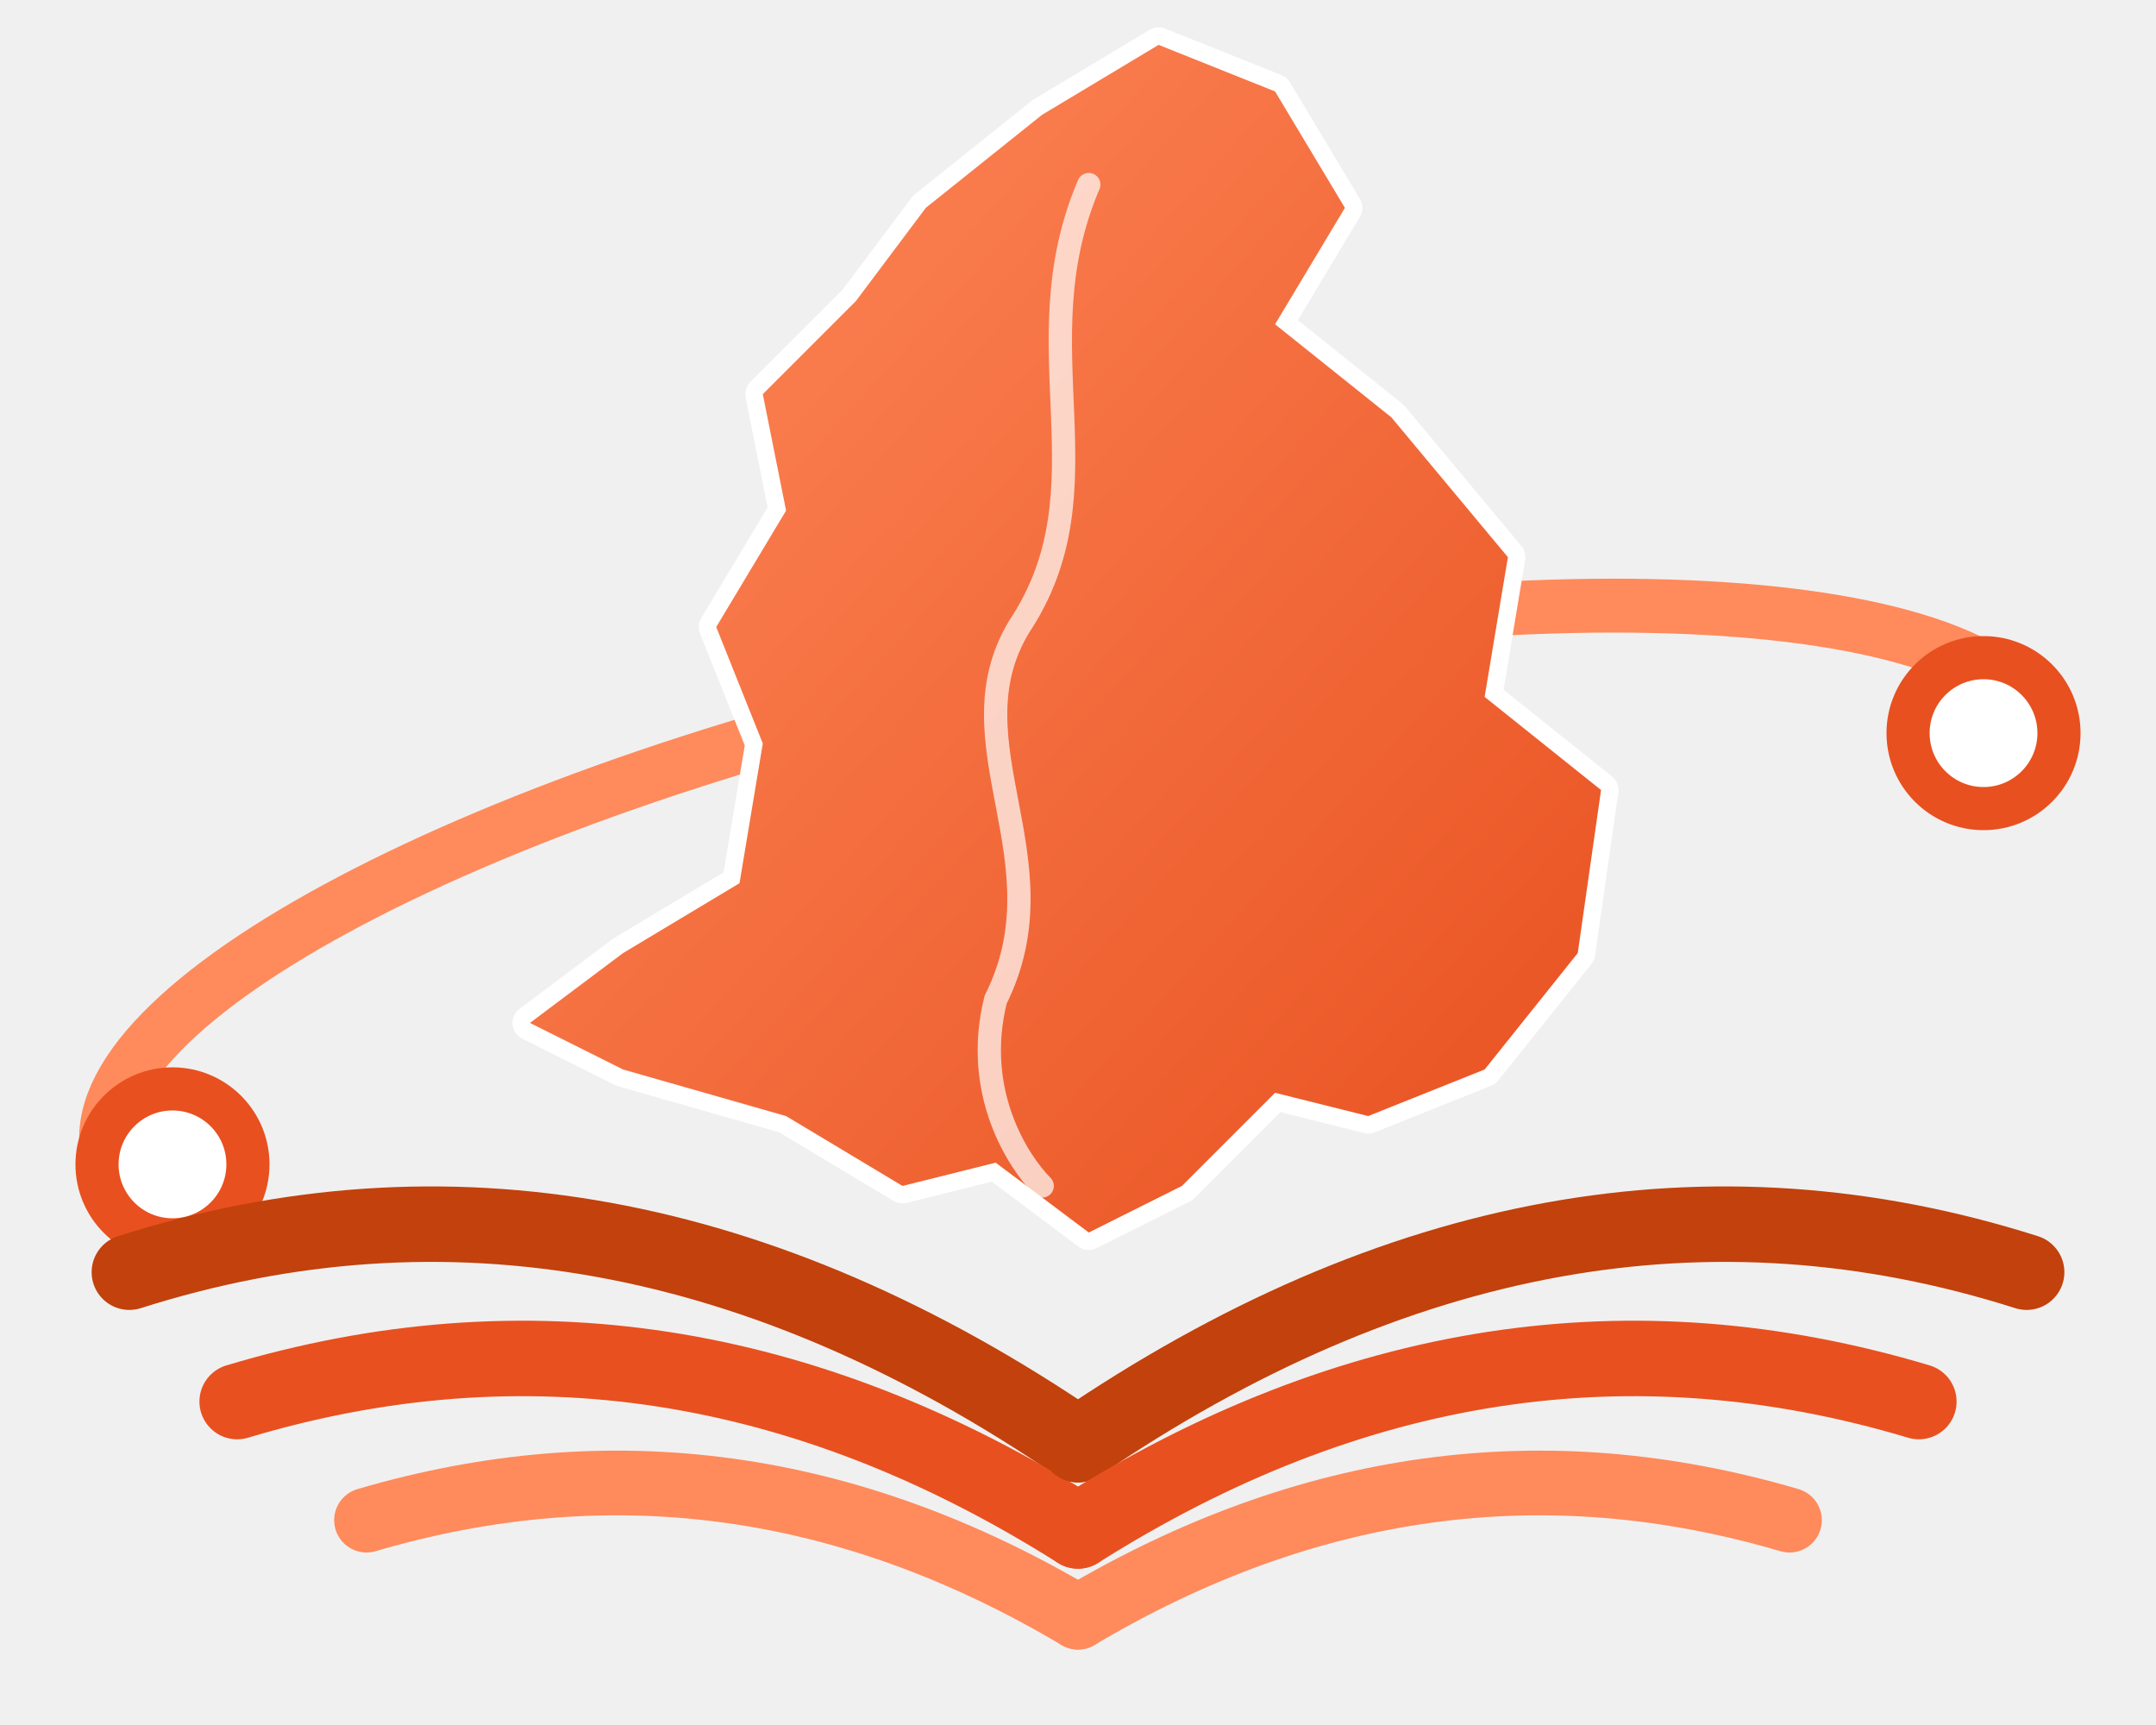
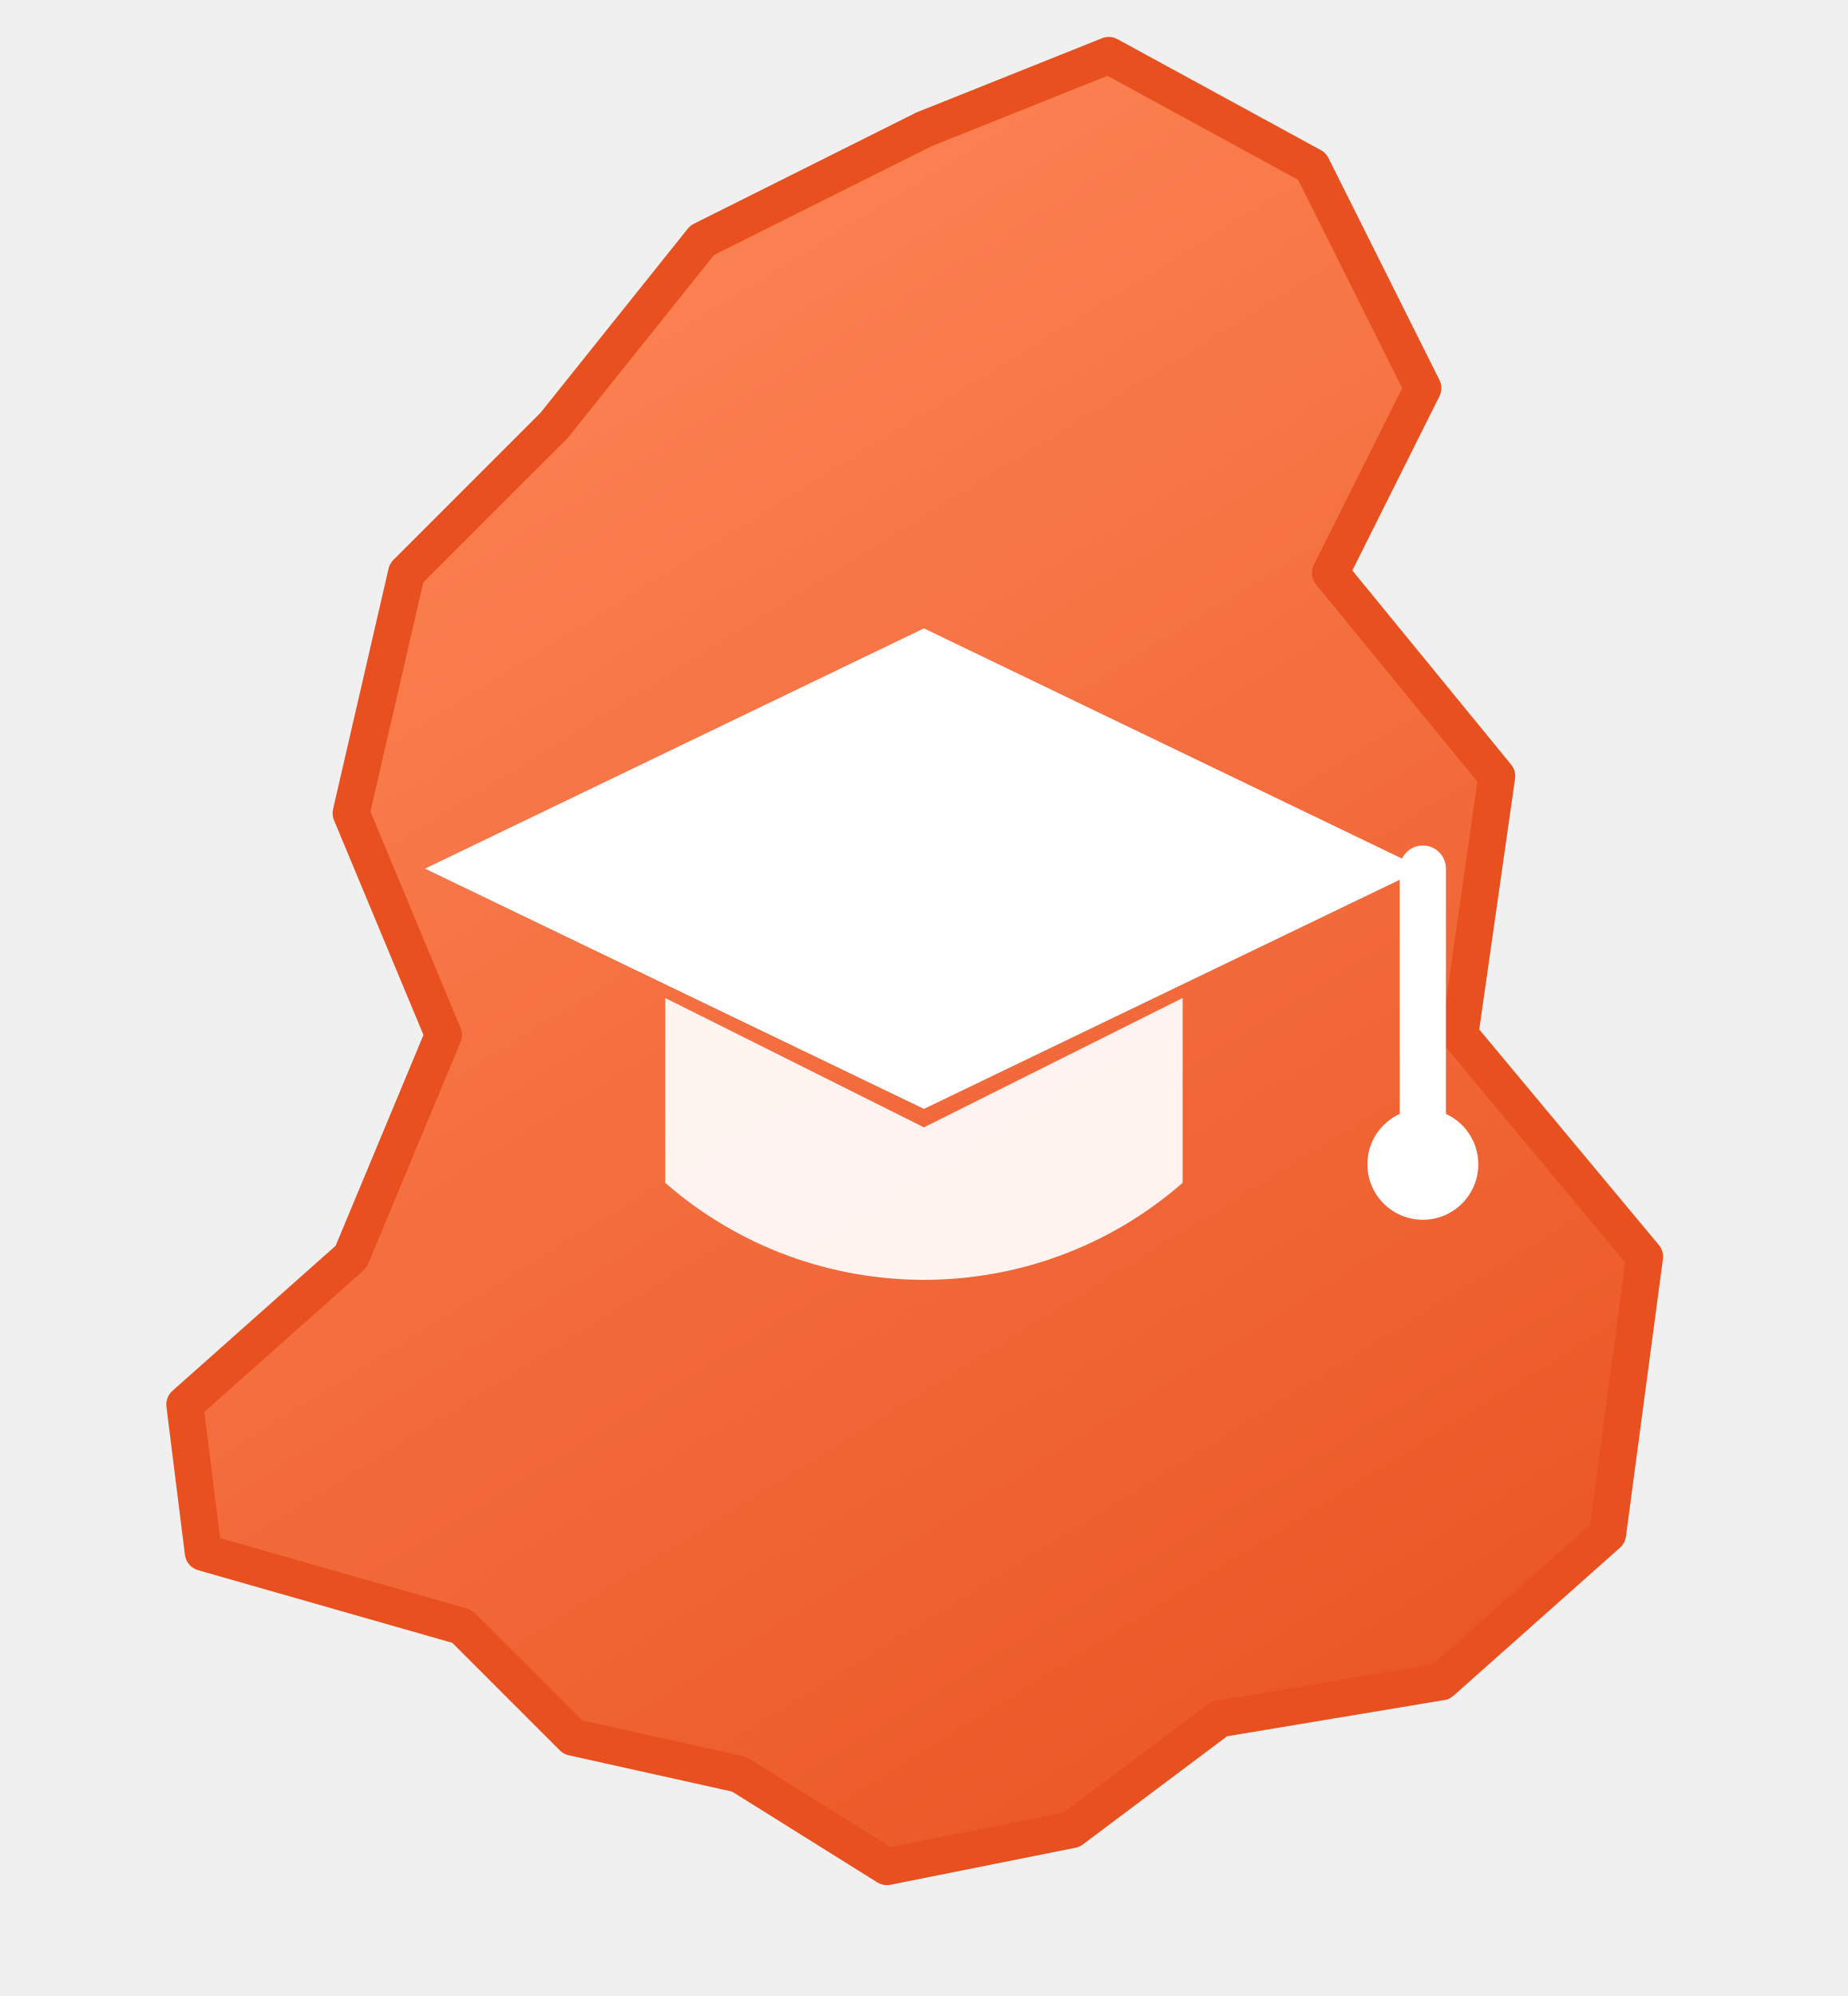
- <svg xmlns="http://www.w3.org/2000/svg" viewBox="0 0 200 160">
+ <svg xmlns="http://www.w3.org/2000/svg" viewBox="0 0 100 108">
  <defs>
-     <linearGradient id="m" x1="0" y1="0" x2="1" y2="1">
+     <linearGradient id="g" x1="20" y1="0" x2="85" y2="105" gradientUnits="userSpaceOnUse">
      <stop stop-color="#FF8A5C" />
      <stop offset="1" stop-color="#E8501F" />
    </linearGradient>
  </defs>
-   <g transform="rotate(-12 100 88)" fill="none" stroke-linecap="round">
-     <path d="M8 88a92 26 0 0 1 184 0" stroke="#FF8A5C" stroke-width="5" />
-   </g>
-   <g fill="#fff" stroke="#E8501F" stroke-width="4">
-     <circle cx="16" cy="108" r="7" />
-     <circle cx="184" cy="68" r="7" />
-   </g>
-   <g fill="none" stroke-linecap="round">
-     <path d="M12 118Q56 104 100 134" stroke="#C2410C" stroke-width="7" />
-     <path d="M22 130Q62 118 100 142" stroke="#E8501F" stroke-width="7" />
-     <path d="M34 141Q68 131 100 150" stroke="#FF8A5C" stroke-width="6" />
-     <path d="M188 118Q144 104 100 134" stroke="#C2410C" stroke-width="7" />
-     <path d="M178 130Q138 118 100 142" stroke="#E8501F" stroke-width="7" />
-     <path d="M166 141Q132 131 100 150" stroke="#FF8A5C" stroke-width="6" />
-   </g>
-   <g transform="translate(47 2) scale(1.08)">
-     <path d="M56 2 66 6 72 16 66 26 76 34 86 46 84 58 94 66 92 80 84 90 74 94 66 92 58 100 50 104 42 98 34 100 24 94 10 90 2 86 10 80 20 74 22 62 18 52 24 42 22 32 30 24 36 16 46 8Z" fill="url(#m)" stroke="#fff" stroke-width="3" stroke-linejoin="round" paint-order="stroke" />
-     <path d="M50 14C44 28 52 40 44 52 38 62 48 72 42 84 40 92 44 98 46 100" fill="none" stroke="#fff" stroke-opacity=".7" stroke-width="2" stroke-linecap="round" />
-   </g>
+   <path d="M60 3 71 9 77 21 72 31 81 42 79 56 89 68 87 83 78 91 66 93 58 99 48 101 40 96 31 94 25 88 11 84 10 76 19 68 24 56 19 44 22 31 30 23 38 13 50 7Z" fill="url(#g)" stroke="#E8501F" stroke-width="2" stroke-linejoin="round" />
+   <path d="M50 34 77 47 50 60 23 47Z" fill="#fff" />
+   <path d="M36 54v10c8 7 20 7 28 0V54L50 61Z" fill="#fff" fill-opacity=".92" />
+   <path d="M77 47v14" stroke="#fff" stroke-width="2.5" stroke-linecap="round" />
+   <circle cx="77" cy="63" r="3" fill="#fff" />
</svg>
